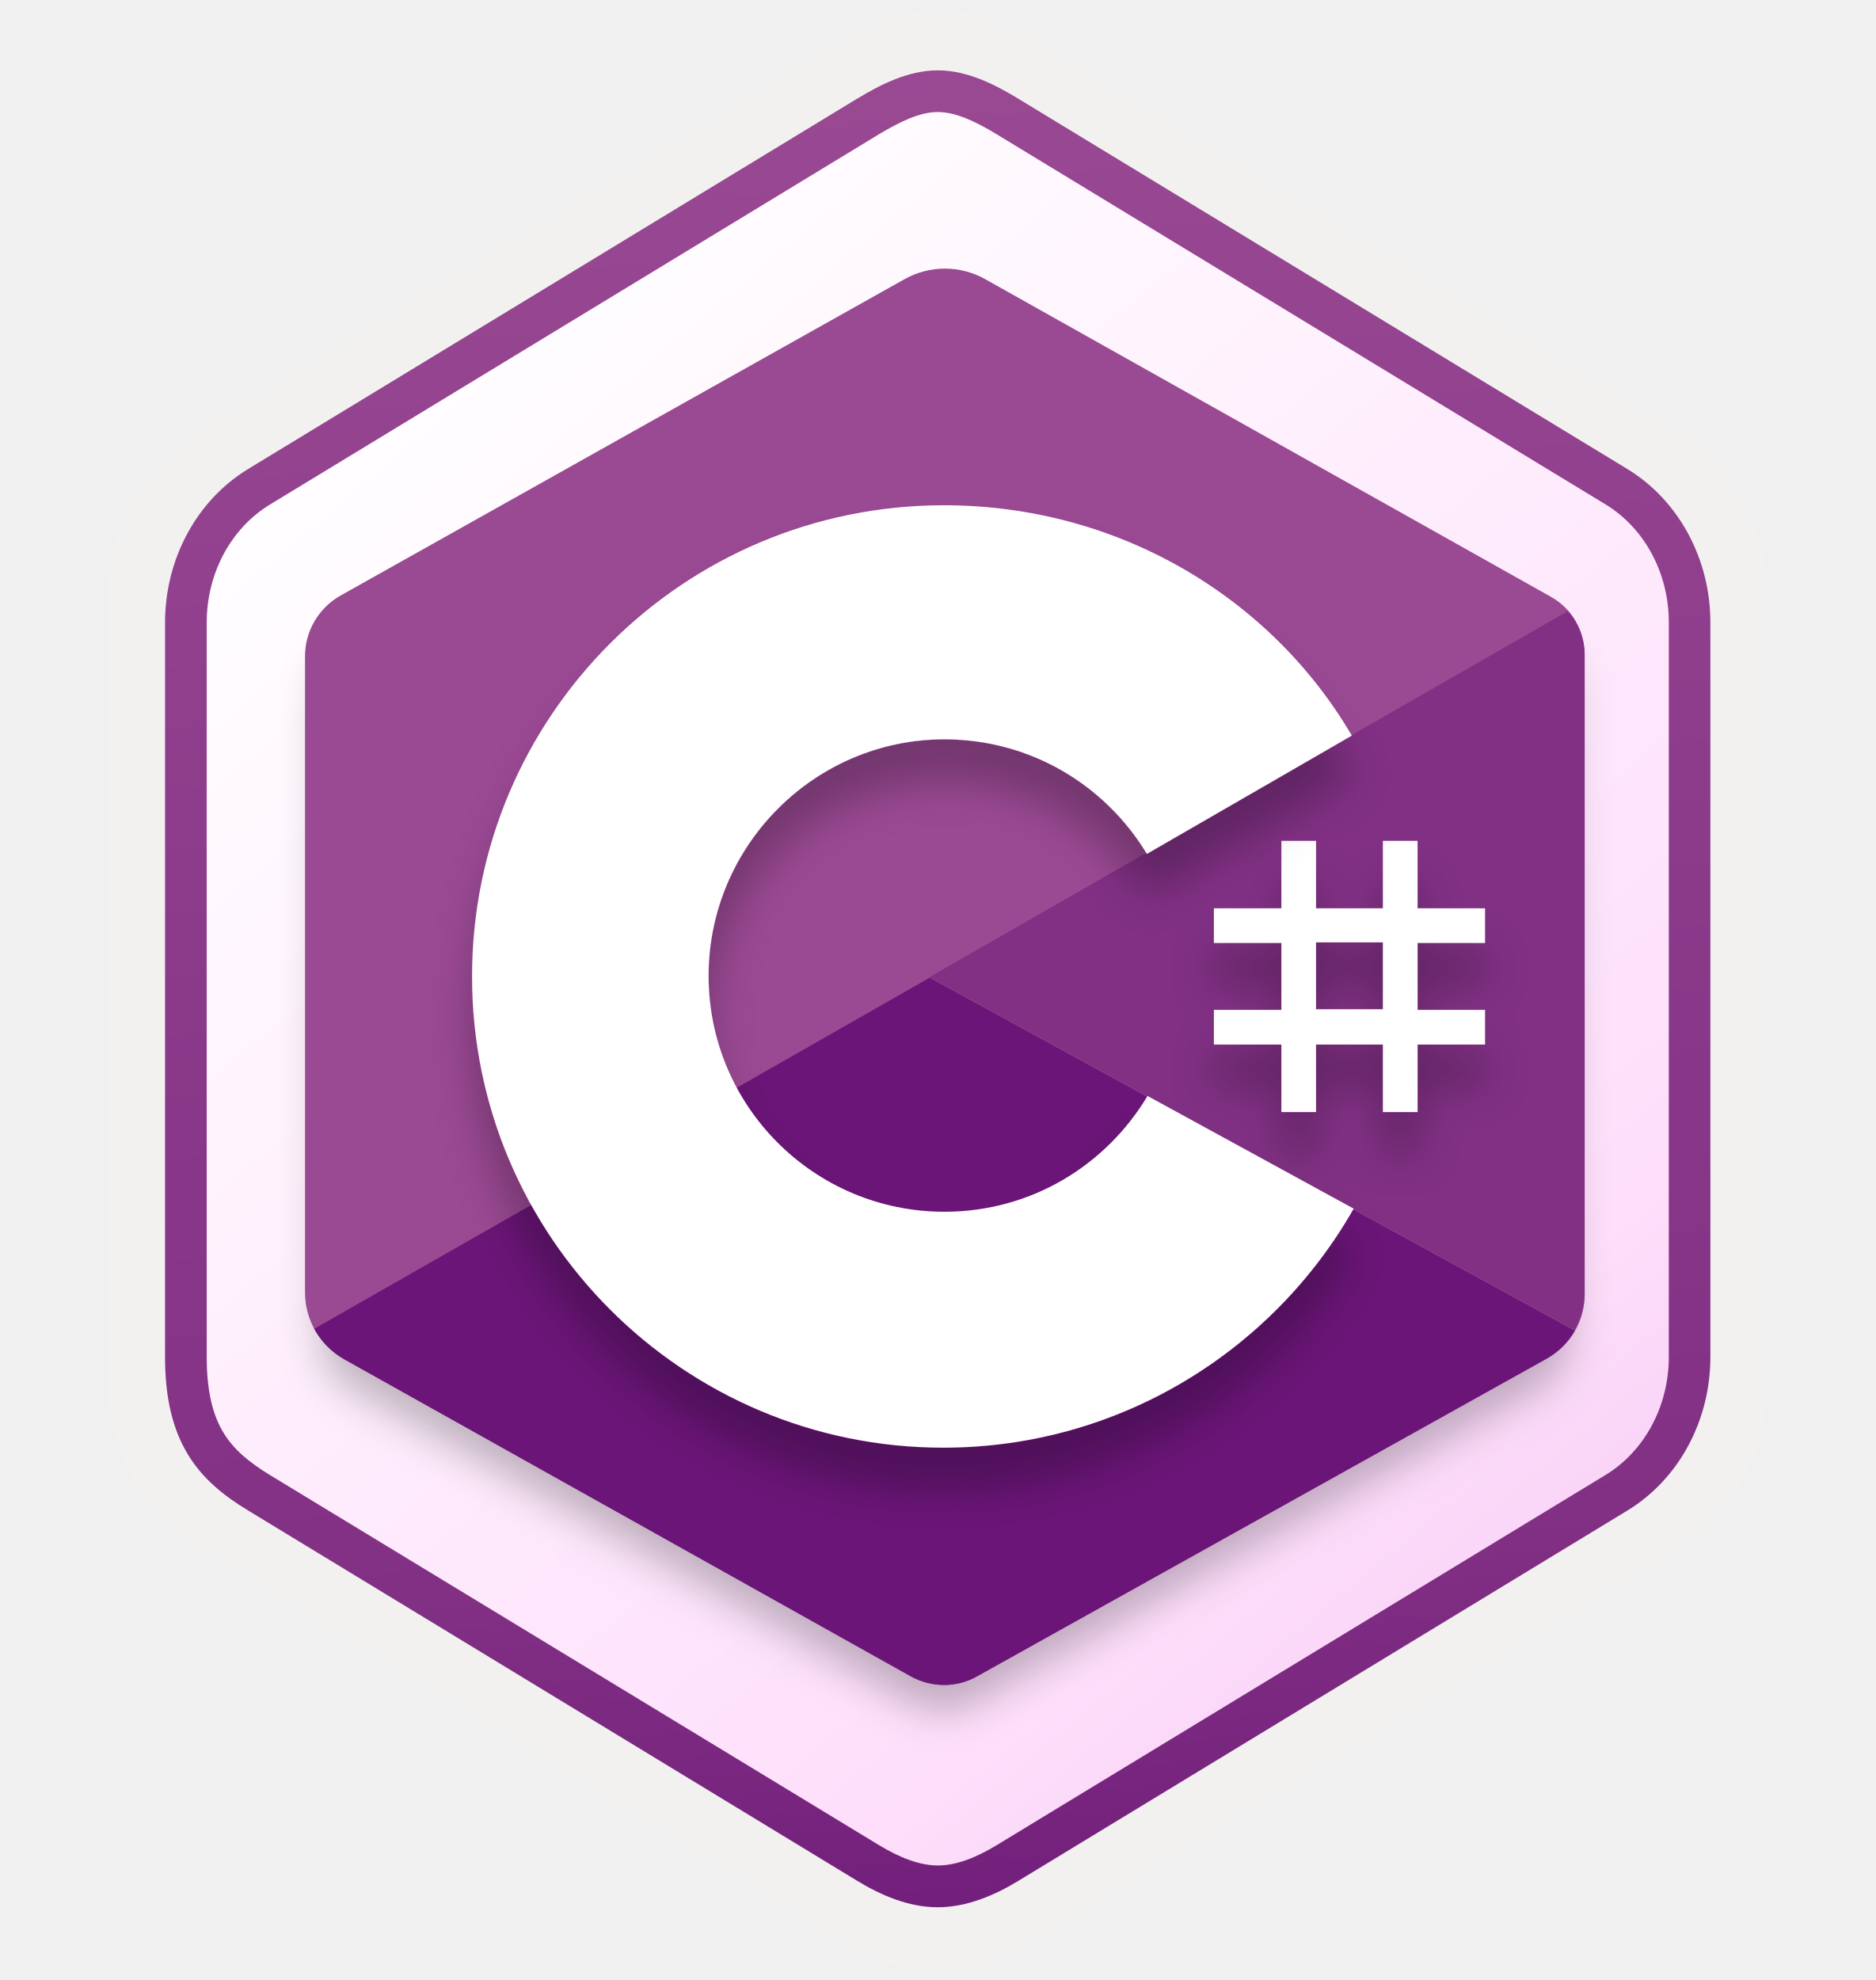
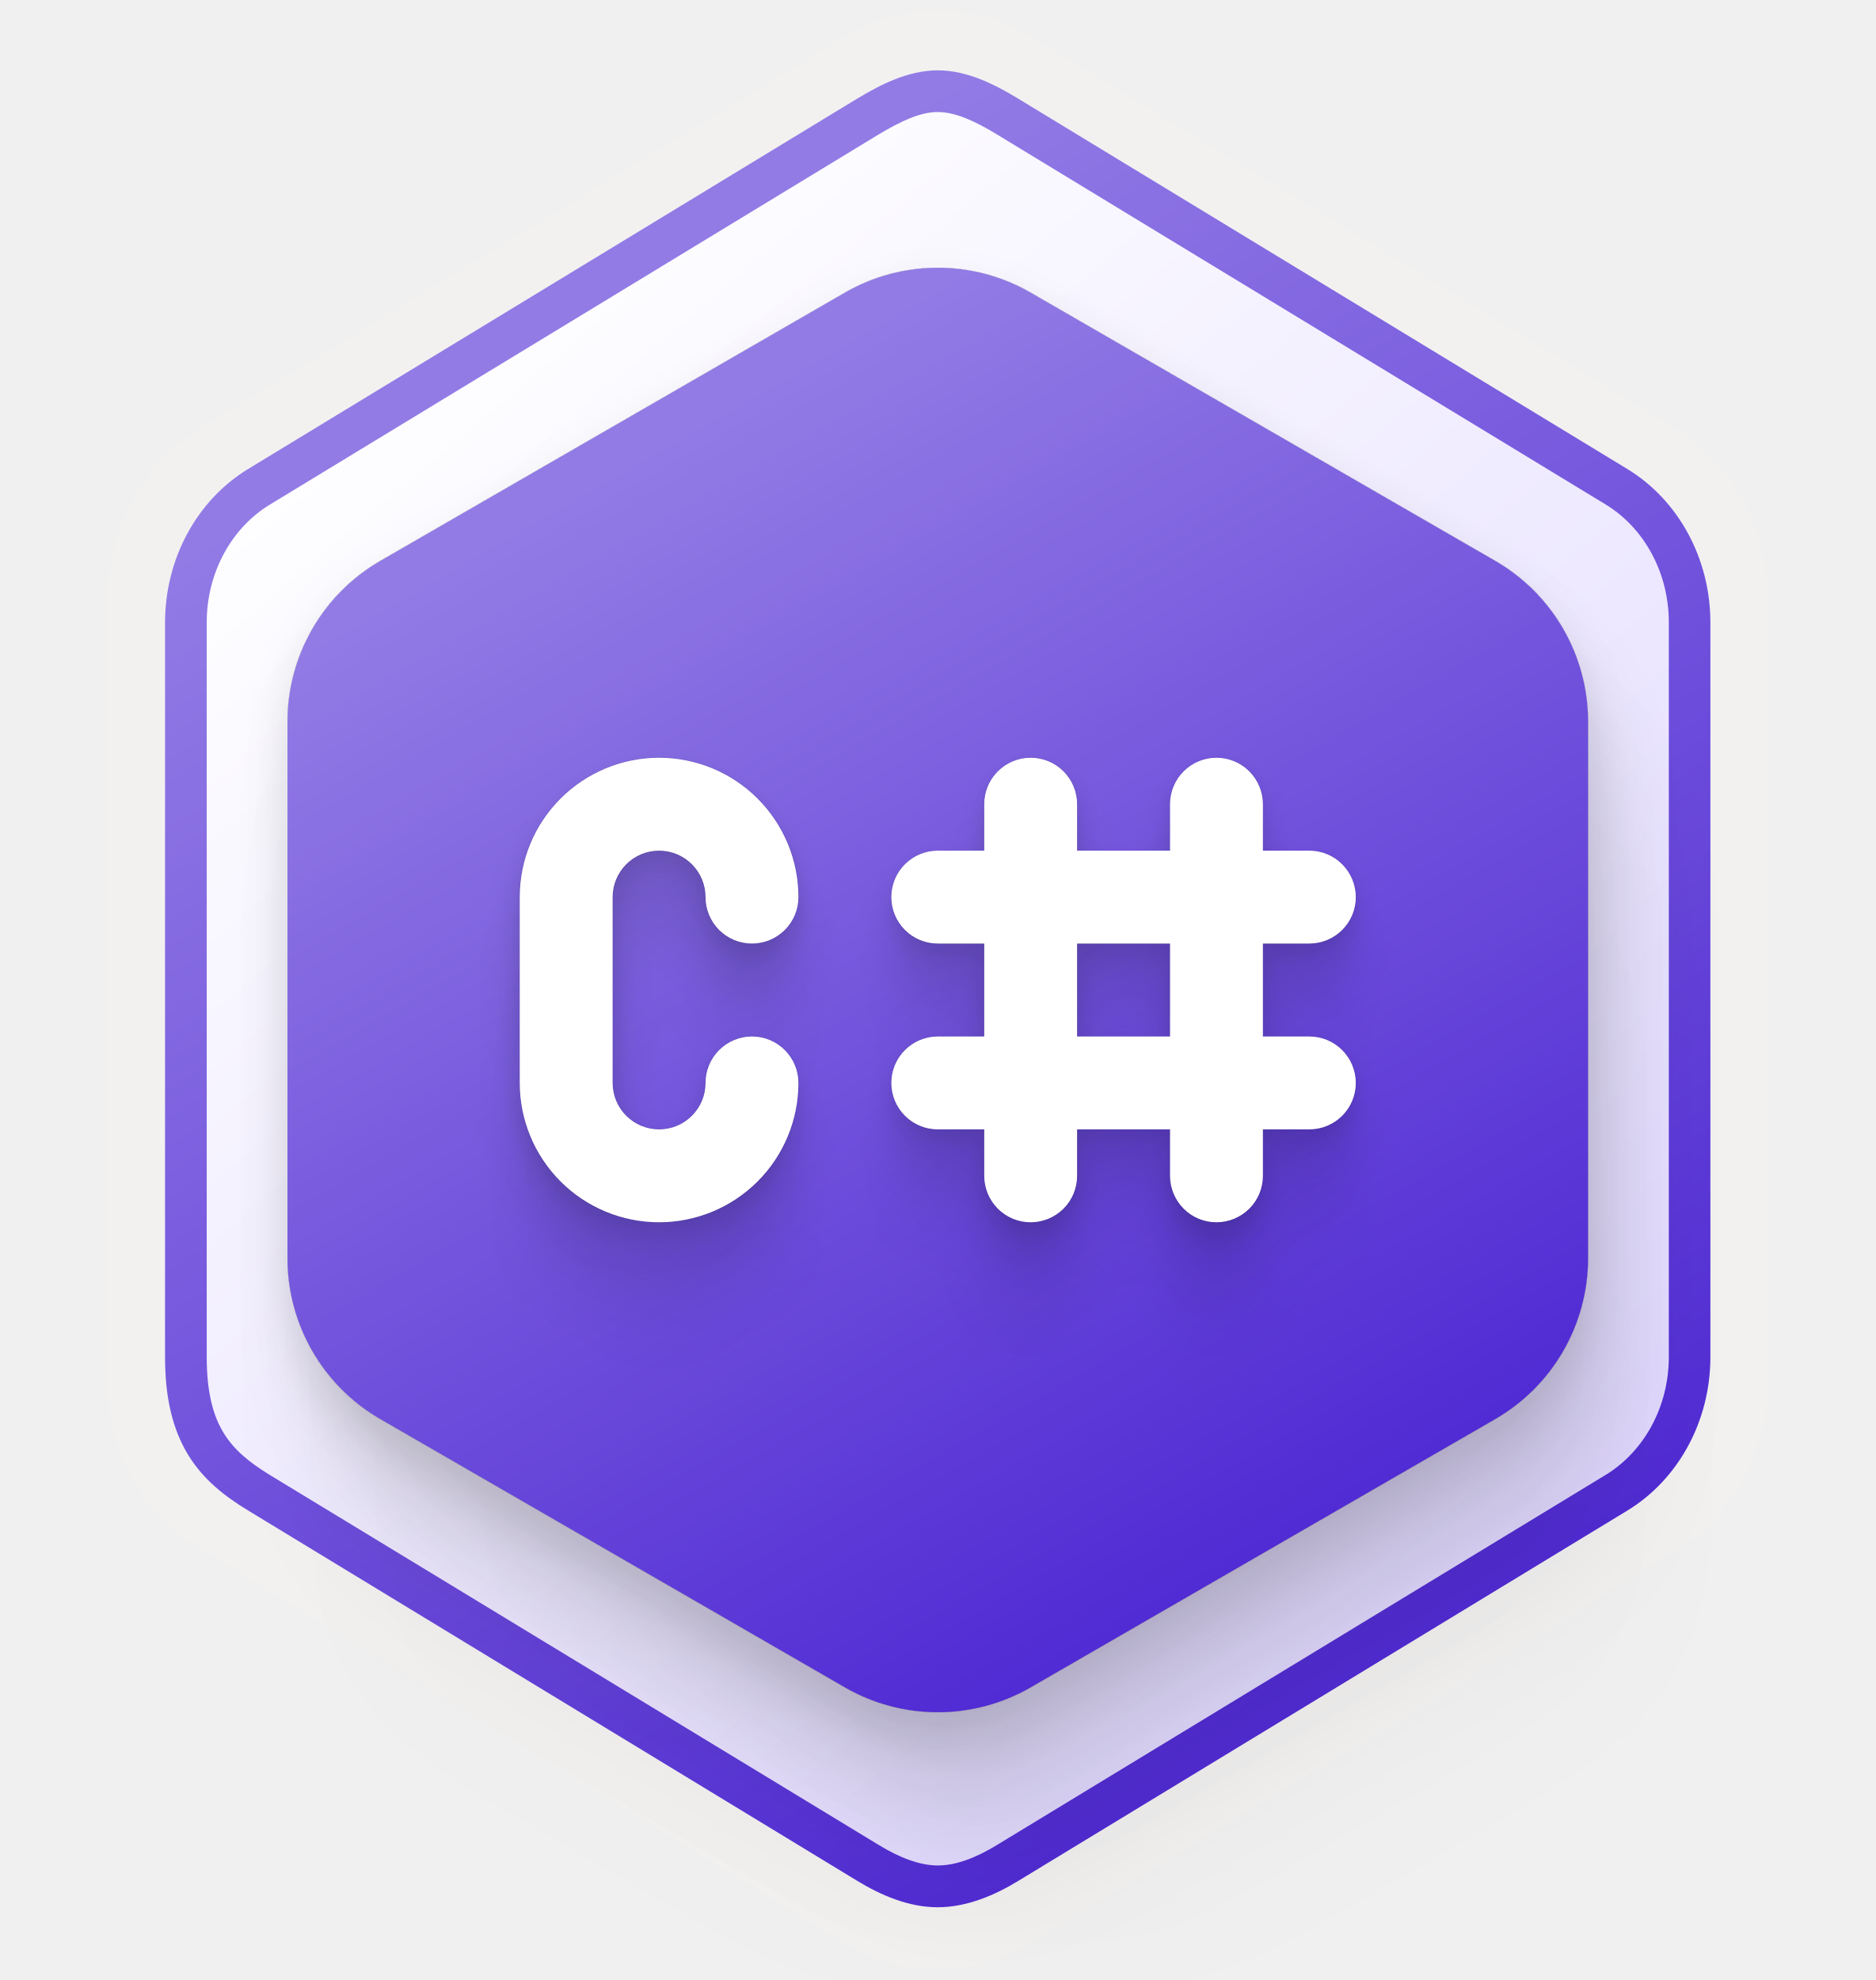
<svg xmlns="http://www.w3.org/2000/svg" width="180" height="190" viewBox="0 0 180 190" fill="none">
-   <g clip-path="url(#clip0_1535_15911)">
+   <g clip-path="url(#clip0_1812_34261)">
    <path d="M90 189C93.06 189 96.07 188.15 98.73 186.53L160.7 148.87C166.24 145.5 169.67 139.17 169.67 132.33V57.62C169.67 50.8 166.24 44.46 160.7 41.08L98.73 3.42C93.4 0.18 86.58 0.2 81.28 3.42L19.31 41.1C13.77 44.47 10.32 50.8 10.32 57.64V132.34C10.32 138.1 12.77 143.52 16.87 147.09V147.12L81.28 186.55C83.92 188.15 86.94 189 90 189ZM90.65 7.95C92.6 7.95 95.08 9.16 96.79 10.21L157.55 47.4C161.3 49.68 163.42 56.28 163.42 61.03L162.79 132.33C162.79 137.08 159.59 141.35 155.84 143.63L95.44 180.01C92.01 182.1 89.22 182.1 85.78 180.01L24.57 143.54C20.82 141.26 17.8 137.06 17.8 132.33V58.69C17.8 53.95 20.53 49.06 24.3 46.77L84.88 10.21C86.58 9.17 88.7 7.95 90.65 7.95Z" fill="#F2F1F0" />
-     <path fill-rule="evenodd" clip-rule="evenodd" d="M97.9 11.53C95.45 10.03 92.73 9.28 90 9.28C87.27 9.28 84.55 10.04 82.1 11.53L25.97 45.86C20.95 48.93 17.84 54.68 17.84 60.93V129.03C17.84 135.26 20.94 141.03 25.97 144.1L82.1 178.43C84.55 179.93 87.27 180.68 90 180.68C92.73 180.68 95.45 179.94 97.9 178.43L154.03 144.1C159.05 141.03 162.16 135.26 162.16 129.03V60.93C162.16 54.7 159.06 48.95 154.03 45.86L97.9 11.53Z" fill="url(#paint0_linear_1535_15911)" />
-     <path fill-rule="evenodd" clip-rule="evenodd" d="M90 10.75C91.68 10.75 93.57 11.62 95.63 12.87L154.1 48.41C157.75 50.63 160.16 54.9 160.16 59.73V130.21C160.16 135.03 157.75 139.31 154.1 141.53L95.64 177.07C93.68 178.26 91.76 179.01 90.01 179.01C88.26 179.01 86.34 178.26 84.38 177.07L25.9 141.54C23.89 140.31 22.44 139.11 21.46 137.5C20.48 135.9 19.84 133.68 19.84 130.22V59.74C19.84 54.91 22.25 50.64 25.9 48.42L84.36 12.88C86.45 11.63 88.31 10.75 90 10.75ZM97.71 180.5L156.17 144.96C161.09 141.97 164.15 136.35 164.15 130.22V59.74C164.15 53.61 161.09 47.99 156.17 45L97.71 9.46C95.6 8.18 92.89 6.75 90 6.75C87.1 6.75 84.39 8.19 82.3 9.45H82.29L23.82 45C18.9 47.99 15.84 53.61 15.84 59.74V130.22C15.84 134.18 16.58 137.17 18.04 139.58C19.5 141.98 21.56 143.58 23.82 144.95L82.28 180.49C84.5 181.84 87.17 183.02 89.99 183.02C92.81 183.02 95.49 181.85 97.71 180.5Z" fill="url(#paint1_linear_1535_15911)" />
-     <g filter="url(#filter0_d_1535_15911)">
-       <path d="M148.25 58.602L94.038 28.171C93.065 27.622 91.966 27.334 90.848 27.334C89.725 27.332 88.621 27.62 87.643 28.171L33.517 58.545C32.709 59.007 32.037 59.673 31.569 60.477C31.101 61.281 30.853 62.195 30.851 63.125V124.1C30.853 125.091 31.102 126.066 31.574 126.936L31.659 127.092C31.756 127.27 31.865 127.441 31.985 127.603V127.603C32.133 127.798 32.294 127.983 32.468 128.156V128.156C32.642 128.332 32.827 128.498 33.021 128.652V128.652C33.221 128.801 33.429 128.938 33.645 129.064V129.064L87.955 159.466L88.579 159.75C89.19 160.004 89.846 160.134 90.507 160.133C91.379 160.135 92.236 159.905 92.989 159.466L147.668 128.979C148.534 128.479 149.252 127.759 149.75 126.893C150.248 126.026 150.508 125.043 150.504 124.044V63.012C150.55 62.143 150.366 61.278 149.97 60.504C149.574 59.729 148.981 59.073 148.25 58.602Z" fill="white" />
+     <path fill-rule="evenodd" clip-rule="evenodd" d="M97.9 11.53C95.45 10.03 92.73 9.28 90 9.28C87.27 9.28 84.55 10.04 82.1 11.53L25.97 45.86C20.95 48.93 17.84 54.68 17.84 60.93V129.03C17.84 135.26 20.94 141.03 25.97 144.1L82.1 178.43C84.55 179.93 87.27 180.68 90 180.68C92.73 180.68 95.45 179.94 97.9 178.43L154.03 144.1C159.05 141.03 162.16 135.26 162.16 129.03V60.93C162.16 54.7 159.06 48.95 154.03 45.86L97.9 11.53Z" fill="url(#paint0_linear_1812_34261)" />
+     <path fill-rule="evenodd" clip-rule="evenodd" d="M90 10.75C91.68 10.75 93.57 11.62 95.63 12.87L154.1 48.41C157.75 50.63 160.16 54.9 160.16 59.73V130.21C160.16 135.03 157.75 139.31 154.1 141.53L95.64 177.07C93.68 178.26 91.76 179.01 90.01 179.01C88.26 179.01 86.34 178.26 84.38 177.07L25.9 141.54C23.89 140.31 22.44 139.11 21.46 137.5C20.48 135.9 19.84 133.68 19.84 130.22V59.74C19.84 54.91 22.25 50.64 25.9 48.42L84.36 12.88C86.45 11.63 88.31 10.75 90 10.75ZM97.71 180.5L156.17 144.96C161.09 141.97 164.15 136.35 164.15 130.22V59.74C164.15 53.61 161.09 47.99 156.17 45L97.71 9.46C95.6 8.18 92.89 6.75 90 6.75C87.1 6.75 84.39 8.19 82.3 9.45H82.29L23.82 45C18.9 47.99 15.84 53.61 15.84 59.74V130.22C15.84 134.18 16.58 137.17 18.04 139.58C19.5 141.98 21.56 143.58 23.82 144.95L82.28 180.49C84.5 181.84 87.17 183.02 89.99 183.02C92.81 183.02 95.49 181.85 97.71 180.5Z" fill="url(#paint1_linear_1812_34261)" />
+     <g filter="url(#filter0_ddddd_1812_34261)">
+       <path d="M27.591 69.26V120.734C27.591 127.104 30.988 132.993 36.507 136.176L81.085 161.915C86.603 165.102 93.397 165.102 98.916 161.915L143.493 136.176C149.012 132.989 152.409 127.104 152.409 120.734V69.26C152.409 62.89 149.012 57.001 143.493 53.819L98.916 28.084C93.397 24.896 86.603 24.896 81.085 28.084L36.507 53.819C30.988 57.006 27.591 62.89 27.591 69.26Z" fill="url(#paint2_linear_1812_34261)" />
    </g>
-     <path d="M29.274 62.985V124.007C29.274 126.68 30.7 129.117 33.017 130.424L87.384 160.845C89.404 161.974 91.84 161.974 93.801 160.845L148.464 130.364C150.722 129.117 152.089 126.74 152.089 124.185V62.867C152.089 60.49 150.841 58.351 148.761 57.222L94.573 26.8C92.137 25.434 89.225 25.434 86.789 26.8L32.66 57.163C30.581 58.351 29.274 60.549 29.274 62.985Z" fill="#9A4993" />
-     <path d="M89.213 93.762L151.126 127.63C151.72 126.56 152.076 125.372 152.076 124.124V62.865C152.076 61.261 151.482 59.775 150.472 58.647L89.213 93.762Z" fill="#813084" />
-     <path d="M30.16 127.51C30.813 128.698 31.764 129.708 33.012 130.421L87.378 160.843C89.398 161.971 91.835 161.971 93.795 160.843L148.459 130.362C149.588 129.708 150.539 128.757 151.133 127.688L89.22 93.82L30.16 127.51Z" fill="#6A1577" />
-     <g filter="url(#filter1_d_1535_15911)">
-       <path d="M142.524 90.49V87.162H136.048V80.686H132.72V87.162H126.303V80.686H122.976V87.162H116.5V90.49H122.976V96.907H116.5V100.234H122.976V106.71H126.303V100.234H132.72V106.71H136.048V100.234H142.524V96.907H136.048V90.49H142.524V90.49ZM132.72 96.847H126.303V90.43H132.72V96.847Z" fill="white" />
-     </g>
-     <g filter="url(#filter2_d_1535_15911)">
-       <path d="M90.642 116.279C78.105 116.279 68.004 106.118 68.004 93.641C68.004 81.163 78.164 70.944 90.642 70.944C98.901 70.944 106.09 75.34 110.071 81.936L129.738 70.587C121.895 57.218 107.219 48.484 90.582 48.484C65.568 48.484 45.306 68.745 45.306 93.7C45.306 118.655 65.568 138.917 90.523 138.917C107.397 138.917 122.133 129.648 129.916 115.982L110.13 105.168C106.15 111.823 98.96 116.279 90.642 116.279Z" fill="white" />
+     <g filter="url(#filter1_ddddd_1812_34261)">
+       <path d="M58.796 86.087V103.918C58.796 105.099 59.264 106.236 60.102 107.069C60.94 107.907 62.072 108.375 63.253 108.375C64.435 108.375 65.572 107.907 66.405 107.069C67.243 106.231 67.711 105.099 67.711 103.918C67.711 102.736 68.179 101.6 69.017 100.766C69.855 99.928 70.988 99.46 72.169 99.46C73.35 99.46 74.487 99.928 75.321 100.766C76.159 101.604 76.627 102.736 76.627 103.918C76.627 107.466 75.218 110.867 72.708 113.373C70.199 115.882 66.797 117.291 63.253 117.291C59.709 117.291 56.304 115.882 53.798 113.373C51.289 110.863 49.88 107.462 49.88 103.918V86.087C49.88 82.538 51.289 79.137 53.798 76.632C56.308 74.122 59.709 72.713 63.253 72.713C66.797 72.713 70.203 74.122 72.708 76.632C75.214 79.141 76.627 82.543 76.627 86.087C76.627 87.268 76.159 88.405 75.321 89.238C74.483 90.076 73.35 90.544 72.169 90.544C70.988 90.544 69.851 90.076 69.017 89.238C68.179 88.4 67.711 87.268 67.711 86.087C67.711 84.905 67.243 83.769 66.405 82.935C65.567 82.097 64.435 81.629 63.253 81.629C62.072 81.629 60.935 82.097 60.102 82.935C59.264 83.773 58.796 84.905 58.796 86.087ZM130.12 103.918C130.12 105.099 129.652 106.236 128.814 107.069C127.976 107.907 126.843 108.375 125.662 108.375H121.204V112.833C121.204 114.014 120.736 115.151 119.898 115.985C119.06 116.818 117.928 117.291 116.747 117.291C115.565 117.291 114.429 116.823 113.595 115.985C112.761 115.147 112.289 114.014 112.289 112.833V108.375H103.373V112.833C103.373 114.014 102.905 115.151 102.067 115.985C101.229 116.818 100.097 117.291 98.916 117.291C97.734 117.291 96.597 116.823 95.764 115.985C94.926 115.147 94.458 114.014 94.458 112.833V108.375H90C88.819 108.375 87.682 107.907 86.848 107.069C86.01 106.231 85.542 105.099 85.542 103.918C85.542 102.736 86.01 101.6 86.848 100.766C87.686 99.928 88.819 99.46 90 99.46H94.458V90.544H90C88.819 90.544 87.682 90.076 86.848 89.238C86.01 88.4 85.542 87.268 85.542 86.087C85.542 84.905 86.01 83.769 86.848 82.935C87.686 82.097 88.819 81.629 90 81.629H94.458V77.171C94.458 75.99 94.926 74.853 95.764 74.019C96.602 73.181 97.734 72.713 98.916 72.713C100.097 72.713 101.234 73.181 102.067 74.019C102.905 74.857 103.373 75.99 103.373 77.171V81.629H112.289V77.171C112.289 75.99 112.757 74.853 113.595 74.019C114.433 73.181 115.565 72.713 116.747 72.713C117.928 72.713 119.065 73.181 119.898 74.019C120.732 74.857 121.204 75.99 121.204 77.171V81.629H125.662C126.843 81.629 127.98 82.097 128.814 82.935C129.647 83.773 130.12 84.905 130.12 86.087C130.12 87.268 129.652 88.405 128.814 89.238C127.976 90.076 126.843 90.544 125.662 90.544H121.204V99.46H125.662C126.843 99.46 127.98 99.928 128.814 100.766C129.647 101.604 130.12 102.736 130.12 103.918ZM112.289 90.544H103.373V99.46H112.289V90.544Z" fill="white" />
    </g>
  </g>
  <defs>
-     <filter id="filter0_d_1535_15911" x="26.851" y="27.334" width="127.66" height="140.798" filterUnits="userSpaceOnUse" color-interpolation-filters="sRGB">
+     <filter id="filter0_ddddd_1812_34261" x="21.591" y="23.693" width="149.817" height="181.612" filterUnits="userSpaceOnUse" color-interpolation-filters="sRGB">
      <feFlood flood-opacity="0" result="BackgroundImageFix" />
+       <feColorMatrix in="SourceAlpha" type="matrix" values="0 0 0 0 0 0 0 0 0 0 0 0 0 0 0 0 0 0 127 0" result="hardAlpha" />
+       <feOffset />
+       <feColorMatrix type="matrix" values="0 0 0 0 0 0 0 0 0 0 0 0 0 0 0 0 0 0 0.1 0" />
+       <feBlend mode="normal" in2="BackgroundImageFix" result="effect1_dropShadow_1812_34261" />
+       <feColorMatrix in="SourceAlpha" type="matrix" values="0 0 0 0 0 0 0 0 0 0 0 0 0 0 0 0 0 0 127 0" result="hardAlpha" />
+       <feOffset dy="2" />
+       <feGaussianBlur stdDeviation="2" />
+       <feColorMatrix type="matrix" values="0 0 0 0 0 0 0 0 0 0 0 0 0 0 0 0 0 0 0.1 0" />
+       <feBlend mode="normal" in2="effect1_dropShadow_1812_34261" result="effect2_dropShadow_1812_34261" />
+       <feColorMatrix in="SourceAlpha" type="matrix" values="0 0 0 0 0 0 0 0 0 0 0 0 0 0 0 0 0 0 127 0" result="hardAlpha" />
+       <feOffset dx="2" dy="7" />
+       <feGaussianBlur stdDeviation="3.5" />
+       <feColorMatrix type="matrix" values="0 0 0 0 0 0 0 0 0 0 0 0 0 0 0 0 0 0 0.09 0" />
+       <feBlend mode="normal" in2="effect2_dropShadow_1812_34261" result="effect3_dropShadow_1812_34261" />
+       <feColorMatrix in="SourceAlpha" type="matrix" values="0 0 0 0 0 0 0 0 0 0 0 0 0 0 0 0 0 0 127 0" result="hardAlpha" />
+       <feOffset dx="4" dy="16" />
+       <feGaussianBlur stdDeviation="5" />
+       <feColorMatrix type="matrix" values="0 0 0 0 0 0 0 0 0 0 0 0 0 0 0 0 0 0 0.05 0" />
+       <feBlend mode="normal" in2="effect3_dropShadow_1812_34261" result="effect4_dropShadow_1812_34261" />
+       <feColorMatrix in="SourceAlpha" type="matrix" values="0 0 0 0 0 0 0 0 0 0 0 0 0 0 0 0 0 0 127 0" result="hardAlpha" />
+       <feOffset dx="7" dy="29" />
+       <feGaussianBlur stdDeviation="6" />
+       <feColorMatrix type="matrix" values="0 0 0 0 0 0 0 0 0 0 0 0 0 0 0 0 0 0 0.01 0" />
+       <feBlend mode="normal" in2="effect4_dropShadow_1812_34261" result="effect5_dropShadow_1812_34261" />
+       <feBlend mode="normal" in="SourceGraphic" in2="effect5_dropShadow_1812_34261" result="shape" />
+     </filter>
+     <filter id="filter1_ddddd_1812_34261" x="43.88" y="71.713" width="92.24" height="66.578" filterUnits="userSpaceOnUse" color-interpolation-filters="sRGB">
+       <feFlood flood-opacity="0" result="BackgroundImageFix" />
+       <feColorMatrix in="SourceAlpha" type="matrix" values="0 0 0 0 0 0 0 0 0 0 0 0 0 0 0 0 0 0 127 0" result="hardAlpha" />
+       <feOffset />
+       <feColorMatrix type="matrix" values="0 0 0 0 0 0 0 0 0 0 0 0 0 0 0 0 0 0 0.1 0" />
+       <feBlend mode="normal" in2="BackgroundImageFix" result="effect1_dropShadow_1812_34261" />
+       <feColorMatrix in="SourceAlpha" type="matrix" values="0 0 0 0 0 0 0 0 0 0 0 0 0 0 0 0 0 0 127 0" result="hardAlpha" />
+       <feOffset dy="1" />
+       <feGaussianBlur stdDeviation="1" />
+       <feColorMatrix type="matrix" values="0 0 0 0 0 0 0 0 0 0 0 0 0 0 0 0 0 0 0.1 0" />
+       <feBlend mode="normal" in2="effect1_dropShadow_1812_34261" result="effect2_dropShadow_1812_34261" />
      <feColorMatrix in="SourceAlpha" type="matrix" values="0 0 0 0 0 0 0 0 0 0 0 0 0 0 0 0 0 0 127 0" result="hardAlpha" />
      <feOffset dy="4" />
      <feGaussianBlur stdDeviation="2" />
-       <feComposite in2="hardAlpha" operator="out" />
-       <feColorMatrix type="matrix" values="0 0 0 0 0 0 0 0 0 0 0 0 0 0 0 0 0 0 0.25 0" />
-       <feBlend mode="normal" in2="BackgroundImageFix" result="effect1_dropShadow_1535_15911" />
-       <feBlend mode="normal" in="SourceGraphic" in2="effect1_dropShadow_1535_15911" result="shape" />
+       <feColorMatrix type="matrix" values="0 0 0 0 0 0 0 0 0 0 0 0 0 0 0 0 0 0 0.09 0" />
+       <feBlend mode="normal" in2="effect2_dropShadow_1812_34261" result="effect3_dropShadow_1812_34261" />
+       <feColorMatrix in="SourceAlpha" type="matrix" values="0 0 0 0 0 0 0 0 0 0 0 0 0 0 0 0 0 0 127 0" result="hardAlpha" />
+       <feOffset dy="9" />
+       <feGaussianBlur stdDeviation="2.5" />
+       <feColorMatrix type="matrix" values="0 0 0 0 0 0 0 0 0 0 0 0 0 0 0 0 0 0 0.05 0" />
+       <feBlend mode="normal" in2="effect3_dropShadow_1812_34261" result="effect4_dropShadow_1812_34261" />
+       <feColorMatrix in="SourceAlpha" type="matrix" values="0 0 0 0 0 0 0 0 0 0 0 0 0 0 0 0 0 0 127 0" result="hardAlpha" />
+       <feOffset dy="15" />
+       <feGaussianBlur stdDeviation="3" />
+       <feColorMatrix type="matrix" values="0 0 0 0 0 0 0 0 0 0 0 0 0 0 0 0 0 0 0.01 0" />
+       <feBlend mode="normal" in2="effect4_dropShadow_1812_34261" result="effect5_dropShadow_1812_34261" />
+       <feBlend mode="normal" in="SourceGraphic" in2="effect5_dropShadow_1812_34261" result="shape" />
    </filter>
-     <filter id="filter1_d_1535_15911" x="112.5" y="80.686" width="34.025" height="34.025" filterUnits="userSpaceOnUse" color-interpolation-filters="sRGB">
-       <feFlood flood-opacity="0" result="BackgroundImageFix" />
-       <feColorMatrix in="SourceAlpha" type="matrix" values="0 0 0 0 0 0 0 0 0 0 0 0 0 0 0 0 0 0 127 0" result="hardAlpha" />
-       <feOffset dy="4" />
-       <feGaussianBlur stdDeviation="2" />
-       <feComposite in2="hardAlpha" operator="out" />
-       <feColorMatrix type="matrix" values="0 0 0 0 0 0 0 0 0 0 0 0 0 0 0 0 0 0 0.25 0" />
-       <feBlend mode="normal" in2="BackgroundImageFix" result="effect1_dropShadow_1535_15911" />
-       <feBlend mode="normal" in="SourceGraphic" in2="effect1_dropShadow_1535_15911" result="shape" />
-     </filter>
-     <filter id="filter2_d_1535_15911" x="41.306" y="48.484" width="92.61" height="98.433" filterUnits="userSpaceOnUse" color-interpolation-filters="sRGB">
-       <feFlood flood-opacity="0" result="BackgroundImageFix" />
-       <feColorMatrix in="SourceAlpha" type="matrix" values="0 0 0 0 0 0 0 0 0 0 0 0 0 0 0 0 0 0 127 0" result="hardAlpha" />
-       <feOffset dy="4" />
-       <feGaussianBlur stdDeviation="2" />
-       <feComposite in2="hardAlpha" operator="out" />
-       <feColorMatrix type="matrix" values="0 0 0 0 0 0 0 0 0 0 0 0 0 0 0 0 0 0 0.25 0" />
-       <feBlend mode="normal" in2="BackgroundImageFix" result="effect1_dropShadow_1535_15911" />
-       <feBlend mode="normal" in="SourceGraphic" in2="effect1_dropShadow_1535_15911" result="shape" />
-     </filter>
-     <linearGradient id="paint0_linear_1535_15911" x1="44.329" y1="22.798" x2="197.531" y2="204.708" gradientUnits="userSpaceOnUse">
+     <linearGradient id="paint0_linear_1812_34261" x1="44.329" y1="22.798" x2="197.531" y2="204.708" gradientUnits="userSpaceOnUse">
      <stop offset="0.005" stop-color="white" />
-       <stop offset="0.604" stop-color="#FEDEFB" />
-       <stop offset="0.963" stop-color="#E8B2EA" />
+       <stop offset="1" stop-color="#D3C7FF" />
    </linearGradient>
-     <linearGradient id="paint1_linear_1535_15911" x1="89.648" y1="2.759" x2="104.755" y2="209.932" gradientUnits="userSpaceOnUse">
-       <stop stop-color="#9A4993" />
-       <stop offset="0.707" stop-color="#813084" />
-       <stop offset="0.964" stop-color="#6A1577" />
+     <linearGradient id="paint1_linear_1812_34261" x1="30.406" y1="45.283" x2="109.459" y2="173.862" gradientUnits="userSpaceOnUse">
+       <stop stop-color="#927BE5" />
+       <stop offset="1" stop-color="#512BD4" />
    </linearGradient>
-     <clipPath id="clip0_1535_15911">
+     <linearGradient id="paint2_linear_1812_34261" x1="39.85" y1="55.994" x2="100.03" y2="160.752" gradientUnits="userSpaceOnUse">
+       <stop stop-color="#927BE5" />
+       <stop offset="1" stop-color="#512BD4" />
+     </linearGradient>
+     <clipPath id="clip0_1812_34261">
      <rect width="180" height="190" fill="white" />
    </clipPath>
  </defs>
</svg>
